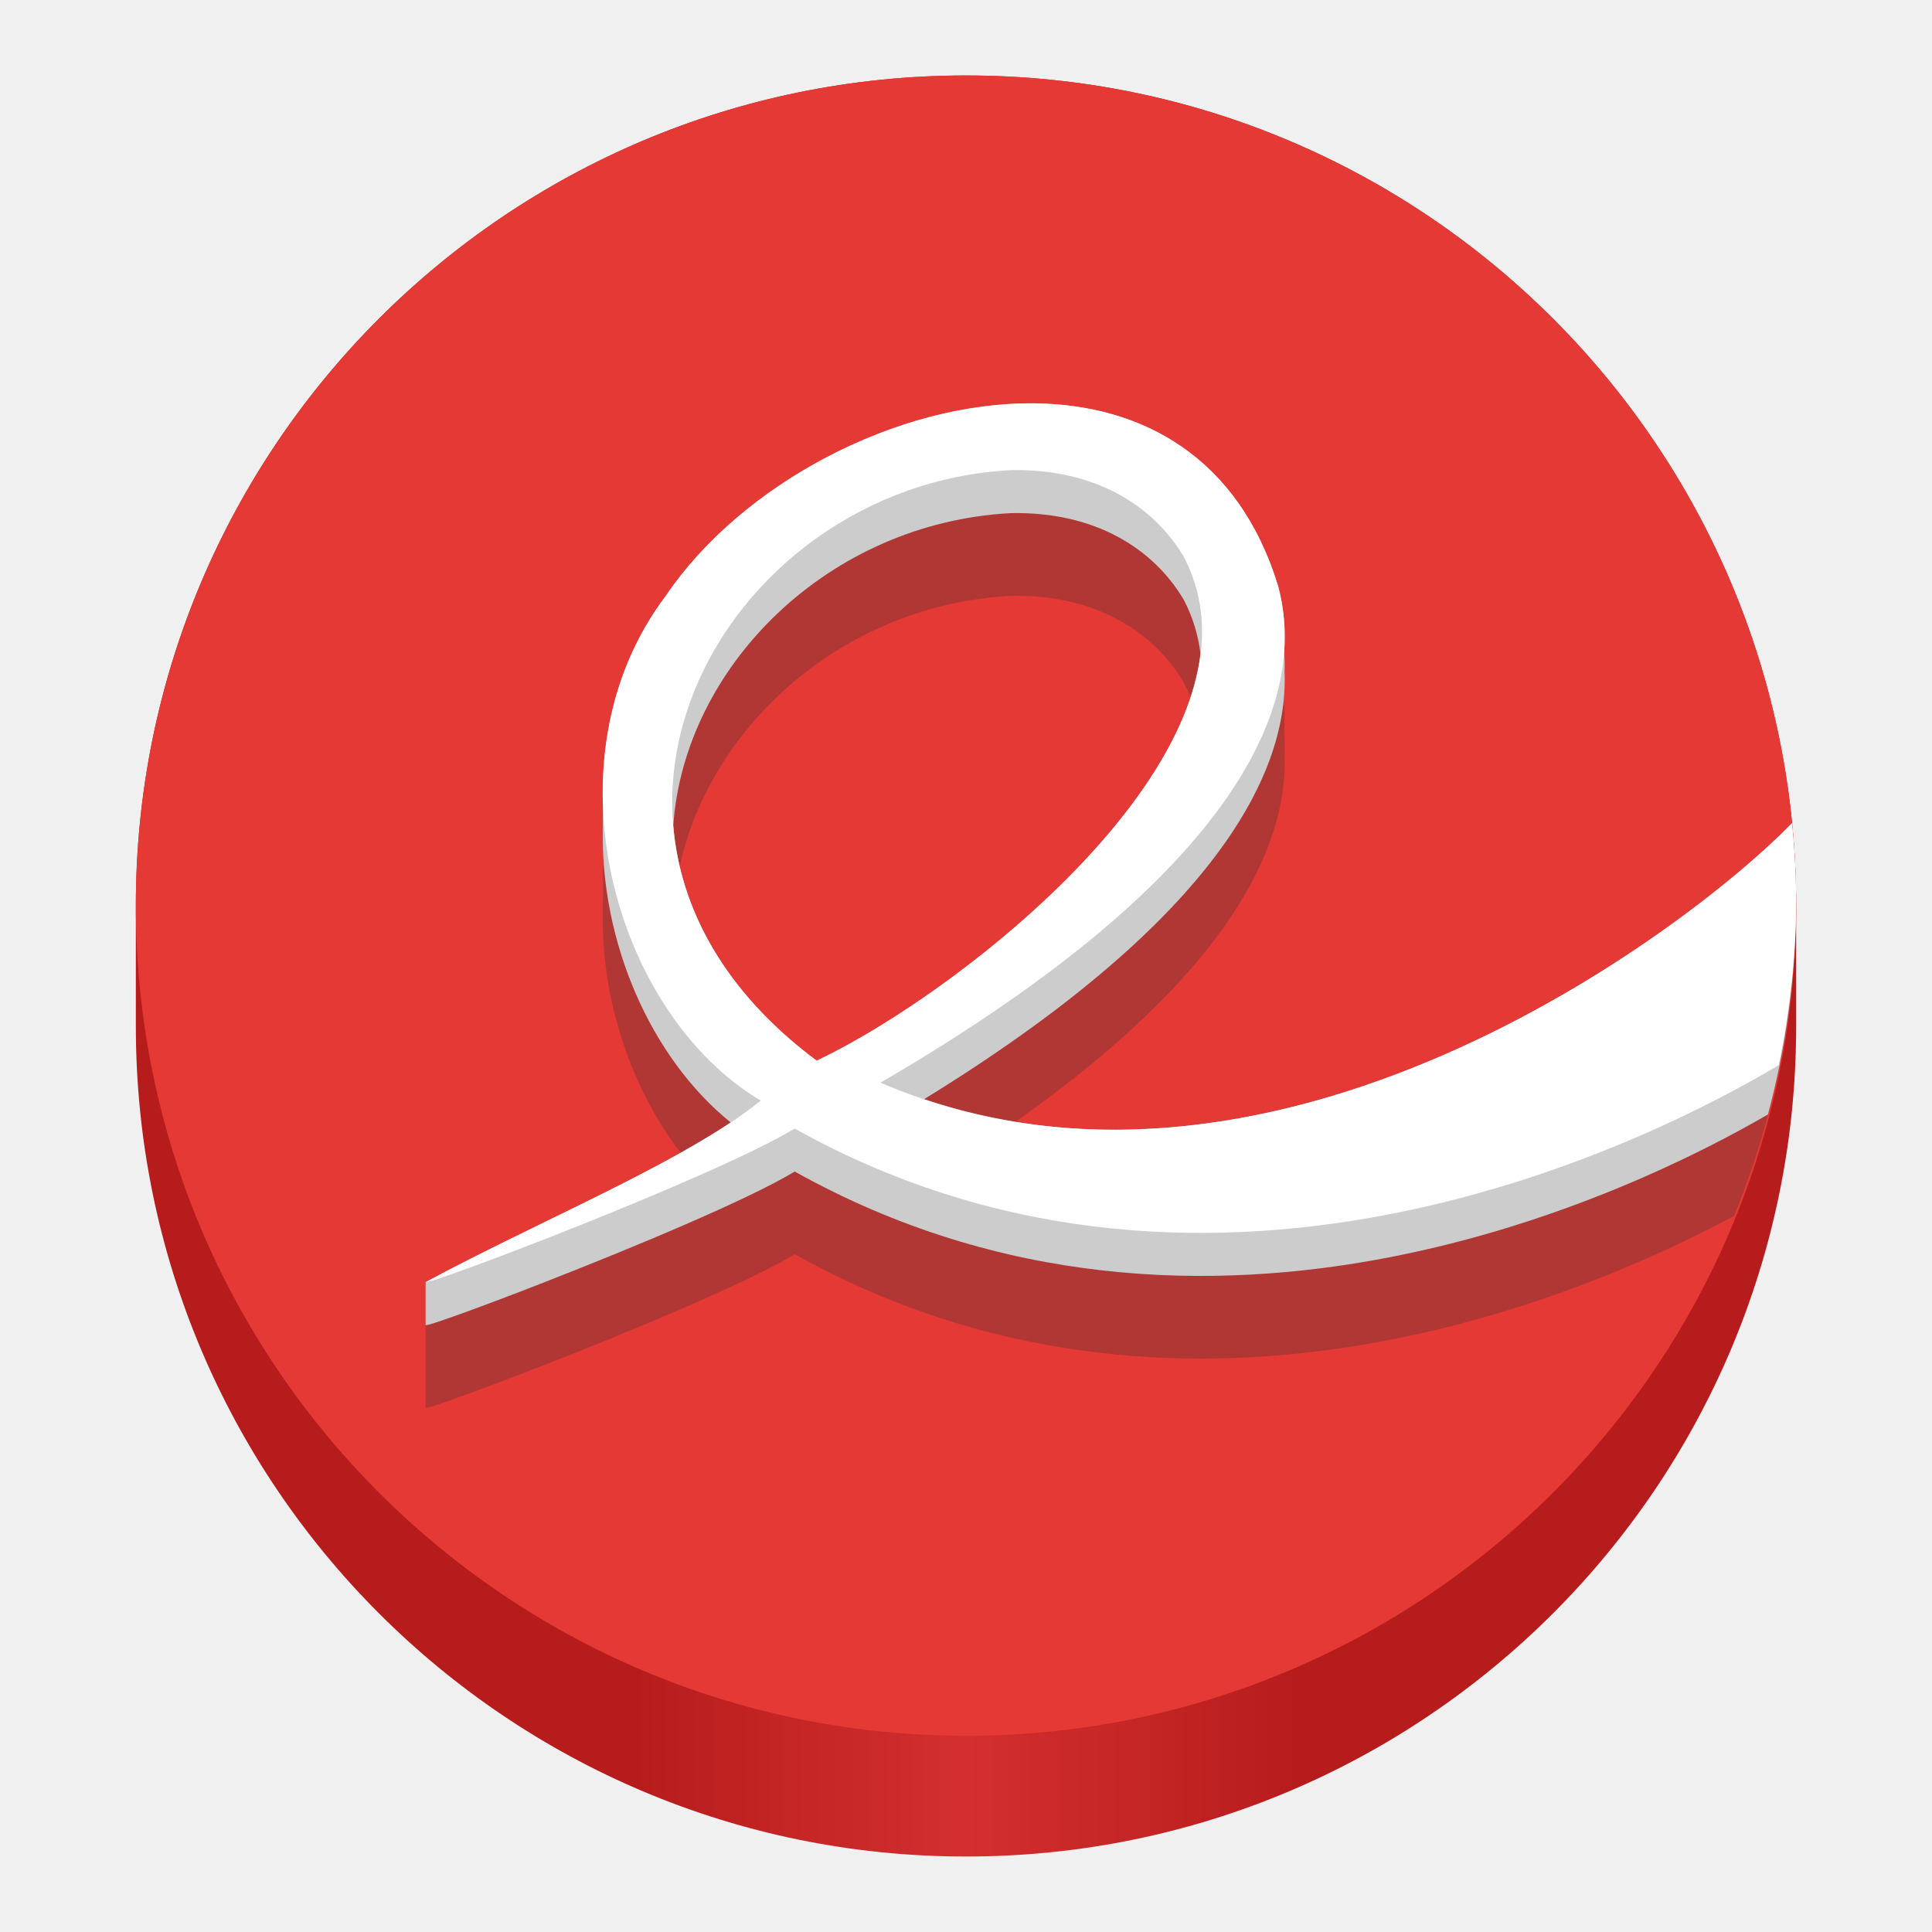
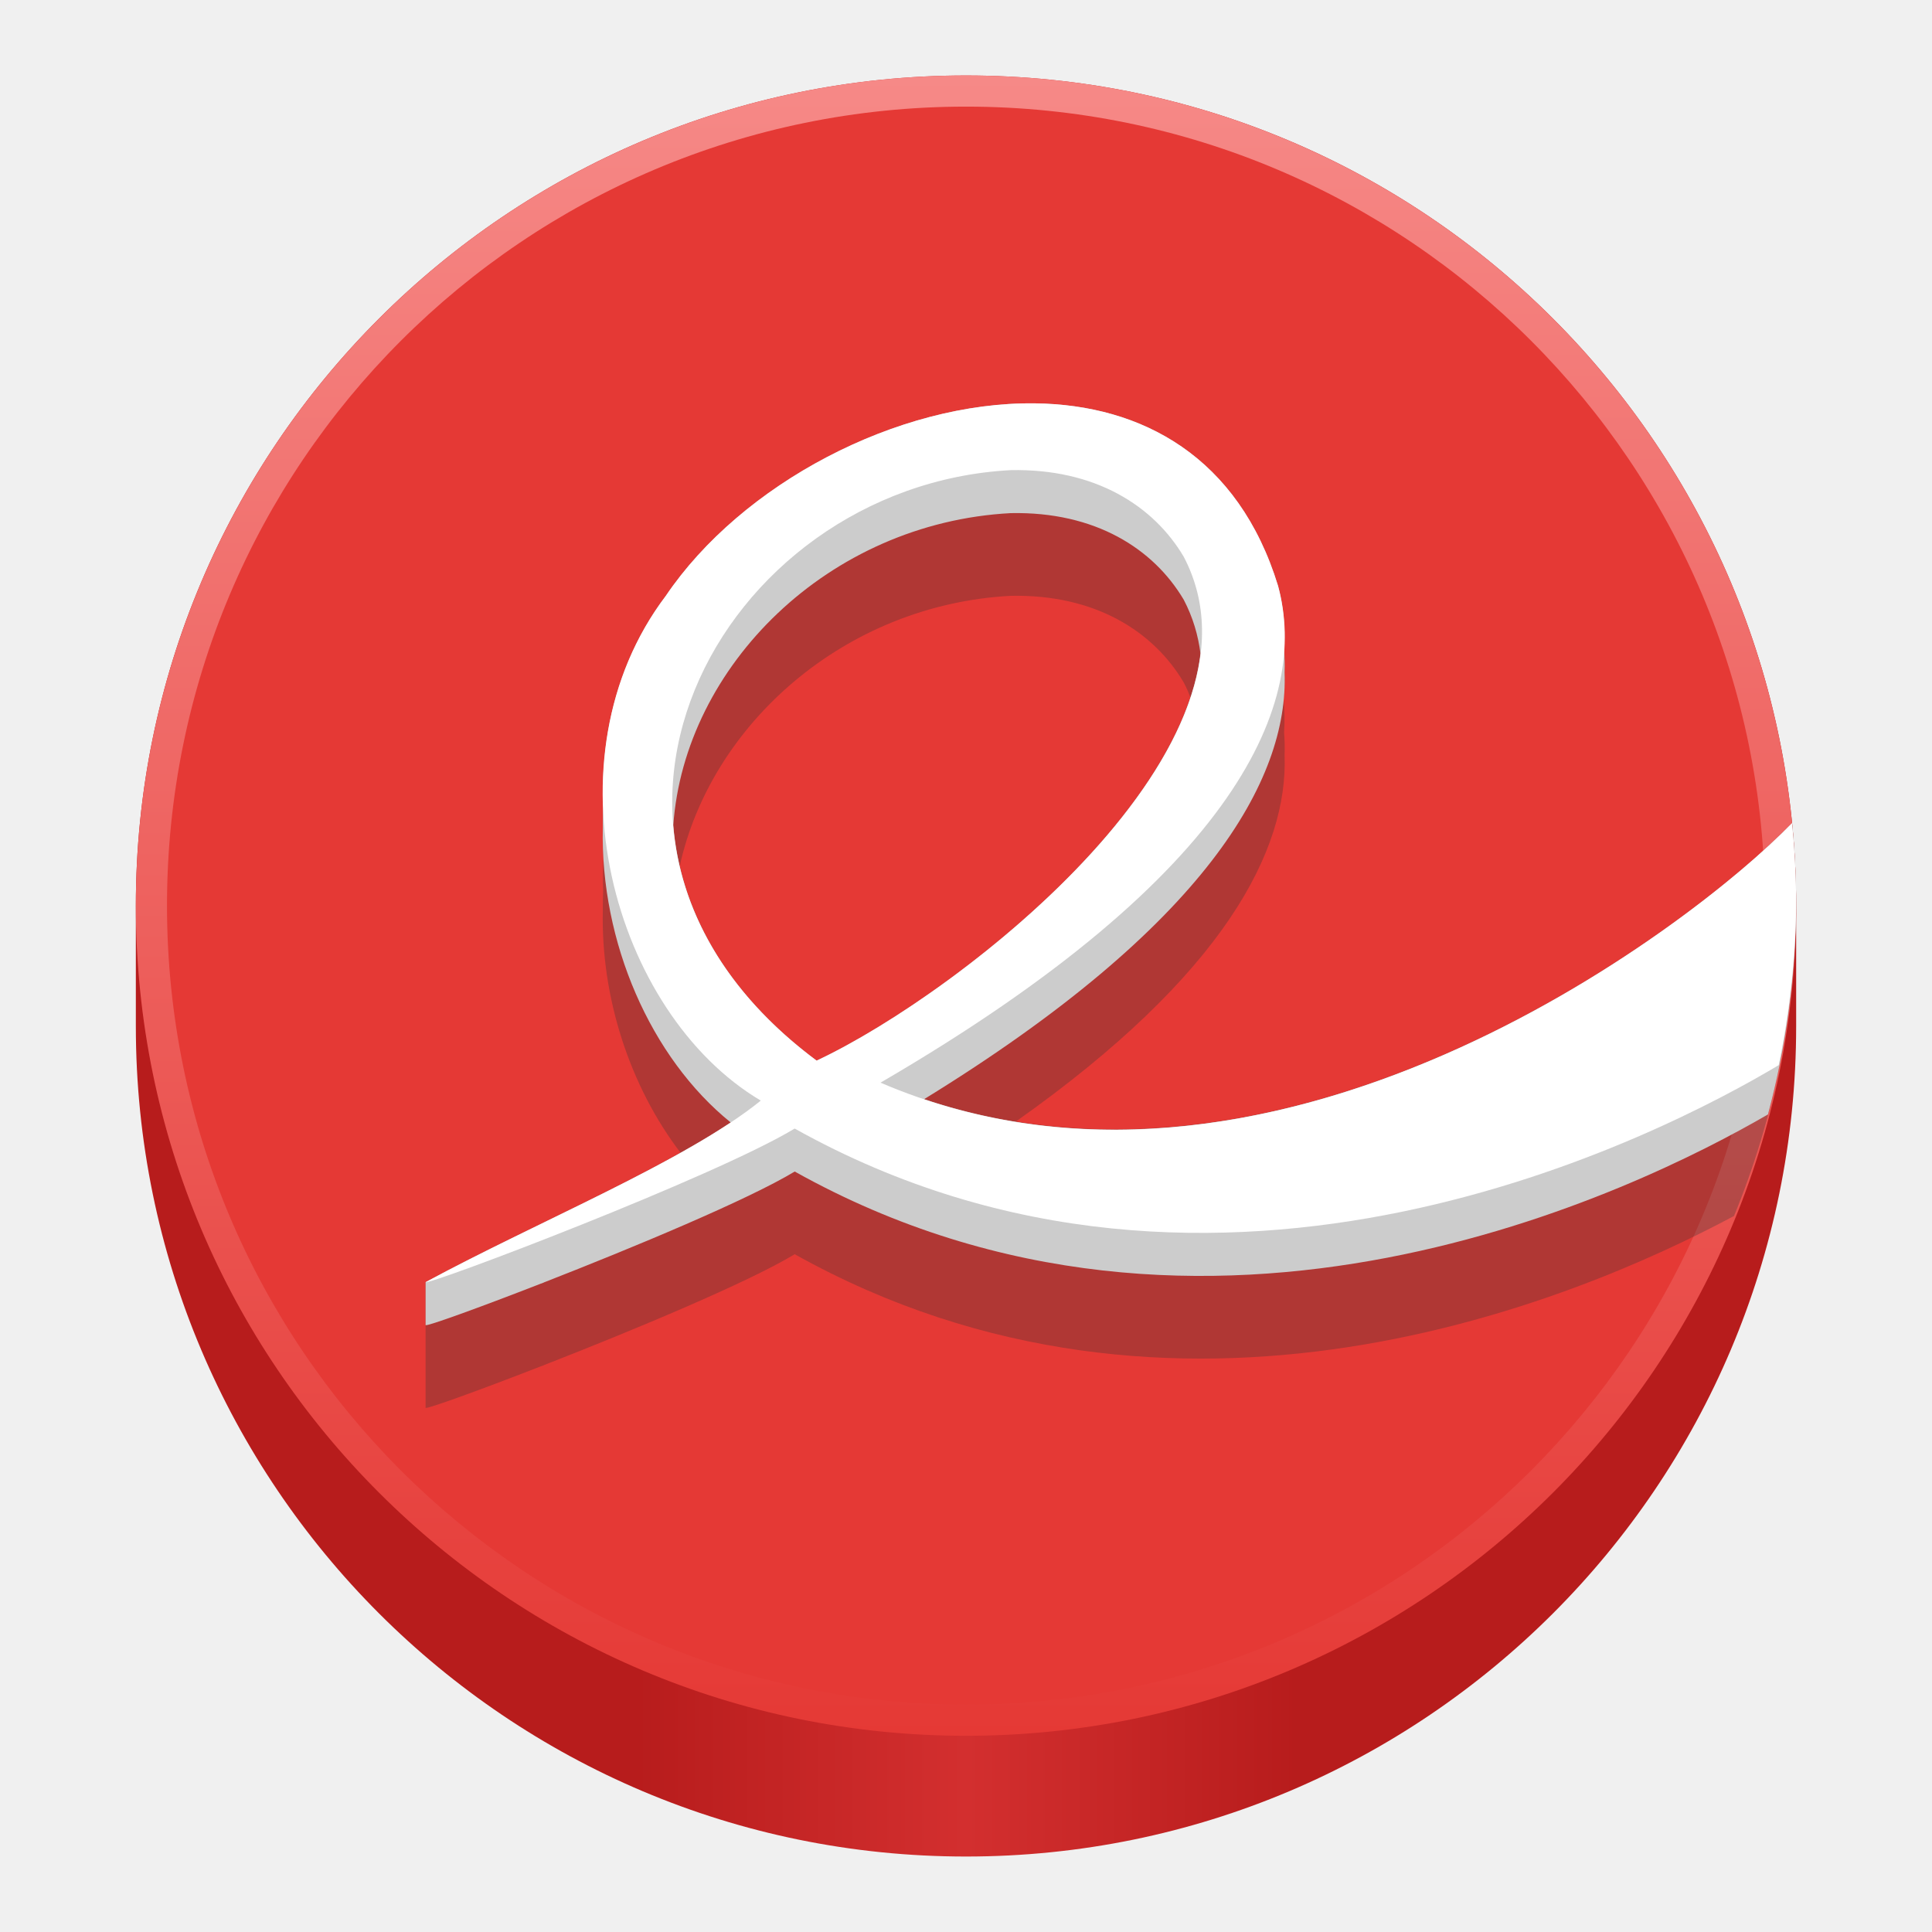
<svg xmlns="http://www.w3.org/2000/svg" xmlns:xlink="http://www.w3.org/1999/xlink" width="128" height="128" viewBox="0 0 128 128" version="1.1" id="svg5">
  <defs id="defs2">
+     <linearGradient id="linearGradient1020">
+       <stop style="stop-color:#f68987;stop-opacity:1;" offset="0" id="stop1016" />
+       <stop style="stop-color:#e53935;stop-opacity:1" offset="1" id="stop1018" />
+     </linearGradient>
    <linearGradient id="linearGradient7939">
      <stop style="stop-color:#b71c1c;stop-opacity:1" offset="0" id="stop7935" />
      <stop style="stop-color:#b71c1c;stop-opacity:1" offset="0.3" id="stop8493" />
      <stop style="stop-color:#d32f2f;stop-opacity:1" offset="0.5" id="stop8233" />
      <stop style="stop-color:#b71c1c;stop-opacity:1" offset="0.7" id="stop8751" />
      <stop style="stop-color:#b71c1c;stop-opacity:1" offset="1" id="stop7937" />
    </linearGradient>
    <linearGradient y2="236" x2="96" y1="236" x1="32" gradientTransform="translate(604.8168,170.5864)" gradientUnits="userSpaceOnUse" id="linearGradient1099" xlink:href="#linearGradient1036" />
    <linearGradient id="linearGradient1036">
      <stop id="stop1032" offset="0" style="stop-color:#d5d3cf;stop-opacity:1;" />
      <stop id="stop1034" offset="1" style="stop-color:#f6f5f4;stop-opacity:1" />
    </linearGradient>
    <radialGradient r="32" fy="-76" fx="-244" cy="-76" cx="-244" gradientTransform="matrix(0.8833333,0,0,0.8833333,-460.3502,463.1197)" gradientUnits="userSpaceOnUse" id="radialGradient1103" xlink:href="#linearGradient1069" />
    <linearGradient id="linearGradient1069">
      <stop id="stop1065" offset="0" style="stop-color:#d5d3cf;stop-opacity:1" />
      <stop id="stop1067-1" offset="1" style="stop-color:#949390;stop-opacity:1" />
    </linearGradient>
    <linearGradient gradientUnits="userSpaceOnUse" y2="232" x2="64" y1="262.5" x1="64" id="linearGradient1027" xlink:href="#linearGradient1025" gradientTransform="translate(-470.5864,432.8168)" />
    <linearGradient id="linearGradient1025">
      <stop id="stop1021" offset="0" style="stop-color:#9a9996;stop-opacity:1" />
      <stop id="stop1023" offset="1" style="stop-color:#77767b;stop-opacity:1" />
    </linearGradient>
    <clipPath clipPathUnits="userSpaceOnUse" id="clipPath1609-7">
      <path id="path1611-5" d="m 252,116 28,-28 v -8 h -36 v 36 z" style="fill:#e74747;stroke:none;stroke-width:0.25px;stroke-linecap:butt;stroke-linejoin:miter;stroke-opacity:1" />
    </clipPath>
    <radialGradient r="32" fy="-76" fx="-244" cy="-76" cx="-244" gradientTransform="matrix(0.8833333,0,0,0.8833333,-460.3502,463.1197)" gradientUnits="userSpaceOnUse" id="radialGradient1103-5" xlink:href="#linearGradient1069" />
    <clipPath clipPathUnits="userSpaceOnUse" id="clipPath1609-7-7">
      <path id="path1611-5-0" d="m 252,116 28,-28 v -8 h -36 v 36 z" style="fill:#e74747;stroke:none;stroke-width:0.25px;stroke-linecap:butt;stroke-linejoin:miter;stroke-opacity:1" />
    </clipPath>
    <clipPath clipPathUnits="userSpaceOnUse" id="clipPath744">
      <rect style="fill:#1e88e5;fill-opacity:1;stroke-width:0.265" id="rect746" width="541.867" height="541.867" x="0" y="1.5987212e-14" rx="79.375" ry="79.375" />
    </clipPath>
    <clipPath clipPathUnits="userSpaceOnUse" id="clipPath62">
      <rect style="fill:#1e88e5;fill-opacity:1;stroke-width:0.265" id="rect64" width="541.867" height="541.867" x="2.2507105e-05" y="-0.422" rx="79.375" ry="79.375" />
    </clipPath>
    <radialGradient r="32" fy="-76" fx="-244" cy="-76" cx="-244" gradientTransform="matrix(0.8833333,0,0,0.8833333,-460.3502,463.1197)" gradientUnits="userSpaceOnUse" id="radialGradient1103-6" xlink:href="#linearGradient1069" />
    <clipPath clipPathUnits="userSpaceOnUse" id="clipPath1609-7-2">
      <path id="path1611-5-3" d="m 252,116 28,-28 v -8 h -36 v 36 z" style="fill:#e74747;stroke:none;stroke-width:0.25px;stroke-linecap:butt;stroke-linejoin:miter;stroke-opacity:1" />
    </clipPath>
    <linearGradient xlink:href="#linearGradient7939" id="linearGradient7941" x1="9" y1="70" x2="119" y2="70" gradientUnits="userSpaceOnUse" gradientTransform="translate(0,-2)" />
    <clipPath clipPathUnits="userSpaceOnUse" id="clipPath961">
      <rect style="fill:#00c853;stroke:none;stroke-width:0.529" id="rect963" width="541.867" height="541.867" x="1.4210855e-14" y="2.717972e-05" rx="79.375" ry="79.375" />
    </clipPath>
    <radialGradient r="32" fy="-76" fx="-244" cy="-76" cx="-244" gradientTransform="matrix(0.8833333,0,0,0.8833333,-460.3502,463.1197)" gradientUnits="userSpaceOnUse" id="radialGradient1103-56" xlink:href="#linearGradient1069" />
    <clipPath clipPathUnits="userSpaceOnUse" id="clipPath1440">
      <circle style="display:inline;opacity:1;vector-effect:none;fill:none;fill-opacity:1;stroke:#000000;stroke-width:2;stroke-linecap:butt;stroke-linejoin:miter;stroke-miterlimit:4;stroke-dasharray:none;stroke-dashoffset:0;stroke-opacity:1;marker:none;marker-start:none;marker-mid:none;marker-end:none;paint-order:normal;enable-background:new" id="circle1442" cx="-134.35" cy="193.747" r="24" transform="rotate(-45)" />
    </clipPath>
    <clipPath clipPathUnits="userSpaceOnUse" id="clipPath1430">
      <circle style="display:inline;opacity:1;vector-effect:none;fill:none;fill-opacity:1;stroke:#000000;stroke-width:2;stroke-linecap:butt;stroke-linejoin:miter;stroke-miterlimit:4;stroke-dasharray:none;stroke-dashoffset:0;stroke-opacity:1;marker:none;marker-start:none;marker-mid:none;marker-end:none;paint-order:normal;enable-background:new" id="circle1432" cx="12" cy="232" r="24" />
    </clipPath>
    <clipPath clipPathUnits="userSpaceOnUse" id="clipPath1440-9">
      <circle style="display:inline;opacity:1;vector-effect:none;fill:none;fill-opacity:1;stroke:#000000;stroke-width:2;stroke-linecap:butt;stroke-linejoin:miter;stroke-miterlimit:4;stroke-dasharray:none;stroke-dashoffset:0;stroke-opacity:1;marker:none;marker-start:none;marker-mid:none;marker-end:none;paint-order:normal;enable-background:new" id="circle1442-5" cx="-134.35" cy="193.747" r="24" transform="rotate(-45)" />
    </clipPath>
    <clipPath clipPathUnits="userSpaceOnUse" id="clipPath1430-1">
      <circle style="display:inline;opacity:1;vector-effect:none;fill:none;fill-opacity:1;stroke:#000000;stroke-width:2;stroke-linecap:butt;stroke-linejoin:miter;stroke-miterlimit:4;stroke-dasharray:none;stroke-dashoffset:0;stroke-opacity:1;marker:none;marker-start:none;marker-mid:none;marker-end:none;paint-order:normal;enable-background:new" id="circle1432-8" cx="12" cy="232" r="24" />
    </clipPath>
    <clipPath clipPathUnits="userSpaceOnUse" id="clipPath2024">
      <rect style="opacity:1;vector-effect:none;fill:#63452c;fill-opacity:1;stroke:none;stroke-width:4;stroke-linecap:round;stroke-linejoin:round;stroke-miterlimit:4;stroke-dasharray:none;stroke-dashoffset:0;stroke-opacity:1" id="rect2026" width="74" height="98" x="6" y="196" />
    </clipPath>
    <linearGradient id="linearGradient914">
      <stop id="stop910" offset="0" style="stop-color:#f6f5f4;stop-opacity:0.437" />
      <stop id="stop912" offset="1" style="stop-color:#deddda;stop-opacity:0;" />
    </linearGradient>
    <radialGradient gradientTransform="matrix(2.608696,0,0,1.841036,-102.9565,-748.9467)" gradientUnits="userSpaceOnUse" r="46" fy="296" fx="64" cy="296" cx="64" id="radialGradient916" xlink:href="#linearGradient914" />
    <clipPath clipPathUnits="userSpaceOnUse" id="clipPath11543">
      <rect style="fill:#f0c04e;fill-opacity:1;stroke:none;stroke-width:0.529" id="rect11545" width="541.867" height="541.867" x="1.4746095e-06" y="6.4330168e-05" rx="79.375" ry="79.375" />
    </clipPath>
    <style id="style374">.cls-1{fill:url(#linear-gradient);}.cls-2{opacity:0.35;fill:url(#radial-gradient);}.cls-2,.cls-4{isolation:isolate;}.cls-3{fill:url(#linear-gradient-2);}.cls-4{opacity:0.41;fill:url(#radial-gradient-2);}.cls-5{fill:url(#radial-gradient-3);}.cls-6{fill:url(#radial-gradient-4);}</style>
    <linearGradient id="linear-gradient" x1="63.33" y1="84.03" x2="241.67" y2="84.03" gradientTransform="matrix(1,0,0,-1,0,266)" gradientUnits="userSpaceOnUse">
      <stop offset="0" stop-color="#0c59a4" id="stop376" />
      <stop offset="1" stop-color="#114a8b" id="stop378" />
    </linearGradient>
    <radialGradient id="radial-gradient" cx="161.83" cy="68.91" r="95.38" gradientTransform="matrix(1,0,0,-0.95,0,248.84)" gradientUnits="userSpaceOnUse">
      <stop offset="0.72" stop-opacity="0" id="stop381" />
      <stop offset="0.95" stop-opacity="0.53" id="stop383" />
      <stop offset="1" id="stop385" />
    </radialGradient>
    <linearGradient id="linear-gradient-2" x1="157.35" y1="161.39" x2="45.96" y2="40.06" gradientTransform="matrix(1,0,0,-1,0,266)" gradientUnits="userSpaceOnUse">
      <stop offset="0" stop-color="#1b9de2" id="stop388" />
      <stop offset="0.16" stop-color="#1595df" id="stop390" />
      <stop offset="0.67" stop-color="#0680d7" id="stop392" />
      <stop offset="1" stop-color="#0078d4" id="stop394" />
    </linearGradient>
    <radialGradient id="radial-gradient-2" cx="-340.29" cy="62.99" r="143.24" gradientTransform="matrix(0.15,-0.99,-0.8,-0.12,176.64,-125.4)" gradientUnits="userSpaceOnUse">
      <stop offset="0.76" stop-opacity="0" id="stop397" />
      <stop offset="0.95" stop-opacity="0.5" id="stop399" />
      <stop offset="1" id="stop401" />
    </radialGradient>
    <radialGradient id="radial-gradient-3" cx="113.37" cy="570.21" r="202.43" gradientTransform="matrix(-0.04,1,2.13,0.08,-1179.54,-106.69)" gradientUnits="userSpaceOnUse">
      <stop offset="0" stop-color="#35c1f1" id="stop404" />
      <stop offset="0.11" stop-color="#34c1ed" id="stop406" />
      <stop offset="0.23" stop-color="#2fc2df" id="stop408" />
      <stop offset="0.31" stop-color="#2bc3d2" id="stop410" />
      <stop offset="0.67" stop-color="#36c752" id="stop412" />
    </radialGradient>
    <radialGradient id="radial-gradient-4" cx="376.52" cy="567.97" r="97.34" gradientTransform="matrix(0.28,0.96,0.78,-0.23,-303.76,-148.5)" gradientUnits="userSpaceOnUse">
      <stop offset="0" stop-color="#66eb6e" id="stop415" />
      <stop offset="1" stop-color="#66eb6e" stop-opacity="0" id="stop417" />
    </radialGradient>
    <clipPath clipPathUnits="userSpaceOnUse" id="clipPath1260">
      <rect style="fill:#bbdefb;fill-opacity:1;stroke:none;stroke-width:0.529" id="rect1262" width="541.867" height="541.867" x="2.9492187e-06" y="3.9968629e-05" rx="79.375" ry="79.375" />
    </clipPath>
    <clipPath clipPathUnits="userSpaceOnUse" id="clipPath16285">
      <rect style="fill:#bbdefb;fill-opacity:1;stroke:none;stroke-width:0.529" id="rect16287" width="541.867" height="541.867" x="0" y="6.4807005e-05" rx="79.375" ry="79.375" />
    </clipPath>
    <clipPath clipPathUnits="userSpaceOnUse" id="clipPath990">
      <rect style="fill:#bbdefb;fill-opacity:1;stroke:none;stroke-width:0.529" id="rect992" width="487.68" height="487.68" x="27.093" y="27.093" rx="71.438" ry="71.438" />
    </clipPath>
    <radialGradient r="32" fy="-76" fx="-244" cy="-76" cx="-244" gradientTransform="matrix(0.8833333,0,0,0.8833333,-460.3502,463.1197)" gradientUnits="userSpaceOnUse" id="radialGradient1103-562" xlink:href="#linearGradient1069" />
    <clipPath clipPathUnits="userSpaceOnUse" id="clipPath1609-7-9">
      <path id="path1611-5-36" d="m 252,116 28,-28 v -8 h -36 v 36 z" style="fill:#e74747;stroke:none;stroke-width:0.25px;stroke-linecap:butt;stroke-linejoin:miter;stroke-opacity:1" />
    </clipPath>
    <radialGradient r="32" fy="-76" fx="-244" cy="-76" cx="-244" gradientTransform="matrix(0.8833333,0,0,0.8833333,-460.3502,463.1197)" gradientUnits="userSpaceOnUse" id="radialGradient1103-5-0" xlink:href="#linearGradient1069" />
    <clipPath clipPathUnits="userSpaceOnUse" id="clipPath1609-7-7-2">
      <path id="path1611-5-0-6" d="m 252,116 28,-28 v -8 h -36 v 36 z" style="fill:#e74747;stroke:none;stroke-width:0.25px;stroke-linecap:butt;stroke-linejoin:miter;stroke-opacity:1" />
    </clipPath>
    <clipPath clipPathUnits="userSpaceOnUse" id="clipPath744-1">
      <rect style="fill:#1e88e5;fill-opacity:1;stroke-width:0.265" id="rect746-8" width="541.867" height="541.867" x="0" y="1.5987212e-14" rx="79.375" ry="79.375" />
    </clipPath>
    <clipPath clipPathUnits="userSpaceOnUse" id="clipPath62-7">
      <rect style="fill:#1e88e5;fill-opacity:1;stroke-width:0.265" id="rect64-9" width="541.867" height="541.867" x="2.2507105e-05" y="-0.422" rx="79.375" ry="79.375" />
    </clipPath>
    <radialGradient r="32" fy="-76" fx="-244" cy="-76" cx="-244" gradientTransform="matrix(0.8833333,0,0,0.8833333,-460.3502,463.1197)" gradientUnits="userSpaceOnUse" id="radialGradient1103-6-2" xlink:href="#linearGradient1069" />
    <clipPath clipPathUnits="userSpaceOnUse" id="clipPath1609-7-2-2">
      <path id="path1611-5-3-3" d="m 252,116 28,-28 v -8 h -36 v 36 z" style="fill:#e74747;stroke:none;stroke-width:0.25px;stroke-linecap:butt;stroke-linejoin:miter;stroke-opacity:1" />
    </clipPath>
    <clipPath clipPathUnits="userSpaceOnUse" id="clipPath961-7">
      <rect style="fill:#00c853;stroke:none;stroke-width:0.529" id="rect963-5" width="541.867" height="541.867" x="1.4210855e-14" y="2.717972e-05" rx="79.375" ry="79.375" />
    </clipPath>
    <clipPath clipPathUnits="userSpaceOnUse" id="clipPath1966">
      <rect style="fill:#e6e6e6;fill-opacity:1;stroke:none;stroke-width:0.478" id="rect1968" width="523.513" height="379.862" x="18.353" y="67.773" rx="0" ry="0" />
    </clipPath>
    <clipPath clipPathUnits="userSpaceOnUse" id="clipPath1979">
      <rect style="fill:#d32f2f;stroke:none;stroke-width:0.529" id="rect1981" width="541.867" height="541.867" x="2.1816406e-05" y="0" rx="79.375" ry="79.375" />
    </clipPath>
+     <linearGradient xlink:href="#linearGradient1020" id="linearGradient1022" x1="64" y1="5" x2="64" y2="115" gradientUnits="userSpaceOnUse" />
  </defs>
  <g id="layer2">
    <path id="circle1035" style="fill:url(#linearGradient7941);fill-opacity:1" d="M 64 5 A 55 55 0 0 0 9 60 L 9 68 A 55 55 0 0 0 64 123 A 55 55 0 0 0 119 68 L 119 60 A 55 55 0 0 0 64 5 z " />
-     <circle style="fill:#e53935;fill-opacity:1" id="path953" cx="64" cy="60" r="55" />
+     <circle style="fill:url(#linearGradient1022);fill-opacity:1" id="path953" cx="64" cy="60" r="55" />
+     <circle style="fill:#e53935;fill-opacity:1;stroke-width:0.962" id="circle400" cx="64" cy="60" r="52.936" />
    <path id="path7641" style="fill:#333333;fill-opacity:0.3;stroke:none;stroke-width:0.057;stroke-miterlimit:4;stroke-dasharray:none;stroke-opacity:1" d="M 68.564 26.723 C 59.433 26.608 49.12 32.067 44.111 39.477 C 40.994 43.597 39.762 48.602 39.961 53.539 C 39.947 53.958 39.93 54.376 39.938 54.795 C 39.922 55.464 39.943 56.131 39.98 56.799 C 39.944 57.538 39.931 58.28 39.961 59.02 C 39.947 59.438 39.93 59.857 39.938 60.275 C 39.799 66.127 41.76 72.009 45.082 76.365 C 39.977 79.226 33.48 82.087 28.197 84.947 L 28.197 86.775 L 28.197 87.795 L 28.197 90.428 L 28.197 92.254 L 28.197 93.275 C 28.301 93.357 31.63 92.159 35.82 90.527 L 36.027 90.453 L 36.027 90.447 C 41.956 88.134 49.558 84.966 52.652 83.096 C 77.94 97.224 104.263 86.243 114.883 80.561 A 55 55 0 0 0 119 60 A 55 55 0 0 0 118.725 54.533 C 112.623 60.828 90.166 78.01 67.305 74.303 C 81.108 64.564 85.34 56.299 85.107 50.029 C 85.128 49.516 85.11 49.016 85.074 48.527 C 85.122 47.767 85.109 47.033 85.041 46.324 C 85.098 45.718 85.129 45.122 85.107 44.549 C 85.128 44.035 85.11 43.538 85.074 43.049 C 85.169 41.533 85.027 40.114 84.674 38.814 C 82.055 30.274 75.667 26.812 68.564 26.723 z M 66.961 39.475 C 72.568 39.359 76.43 41.842 78.426 45.215 C 78.594 45.537 78.737 45.862 78.867 46.189 C 75.483 56.419 61.464 66.817 54.104 70.271 C 48.95 66.431 46.098 61.928 45.037 57.369 C 47.099 47.996 55.947 40.062 66.961 39.475 z " />
    <path id="path1342" style="fill:#cccccc;fill-opacity:1;stroke:none;stroke-width:0.057;stroke-miterlimit:4;stroke-dasharray:none;stroke-opacity:1" d="M 68.564 26.723 C 59.433 26.608 49.12 32.067 44.111 39.477 C 40.994 43.597 39.762 48.602 39.961 53.539 C 39.947 53.958 39.93 54.376 39.938 54.795 C 39.758 62.403 43.11 70.084 48.412 74.367 C 43.11 77.894 34.712 81.42 28.197 84.947 L 28.197 86.775 L 28.197 87.795 C 28.301 87.877 31.63 86.68 35.82 85.049 L 36.027 84.973 L 36.027 84.967 C 41.956 82.654 49.558 79.487 52.652 77.617 C 79.983 92.887 108.531 78.831 117.133 73.834 A 55 55 0 0 0 119 60 A 55 55 0 0 0 118.725 54.537 C 112.06 61.405 86.036 81.161 61.227 72.822 C 79.908 61.337 85.371 51.66 85.107 44.549 C 85.128 44.035 85.11 43.538 85.074 43.049 C 85.169 41.533 85.027 40.114 84.674 38.814 C 82.055 30.274 75.667 26.812 68.564 26.723 z M 66.961 33.996 C 72.568 33.88 76.43 36.362 78.426 39.734 C 79.032 40.892 79.382 42.086 79.535 43.303 C 78.199 54.393 62.159 66.491 54.104 70.271 C 47.935 65.676 45.054 60.13 44.607 54.676 C 45.356 44.135 54.868 34.641 66.961 33.996 z " />
    <path id="path4824" style="fill:#ffffff;fill-opacity:1;stroke:none;stroke-width:0.057;stroke-miterlimit:4;stroke-dasharray:none;stroke-opacity:1" d="M 68.564 26.723 C 59.433 26.608 49.12 32.069 44.111 39.479 C 35.95 50.264 40.632 67.116 50.404 72.918 C 45.447 76.928 35.603 80.938 28.197 84.947 C 28.449 85.145 47.318 77.992 52.65 74.77 C 80.764 90.477 110.191 75.142 117.842 70.57 A 55 55 0 0 0 119 60 A 55 55 0 0 0 118.725 54.537 C 111.81 61.668 83.988 82.733 58.336 71.729 C 82.26 57.805 86.737 46.412 84.674 38.814 C 82.055 30.274 75.667 26.812 68.564 26.723 z M 66.961 31.148 C 72.568 31.032 76.43 33.514 78.426 36.887 C 84.903 49.26 63.759 65.74 54.104 70.271 C 34.795 55.885 47.601 32.181 66.961 31.148 z " />
  </g>
</svg>
